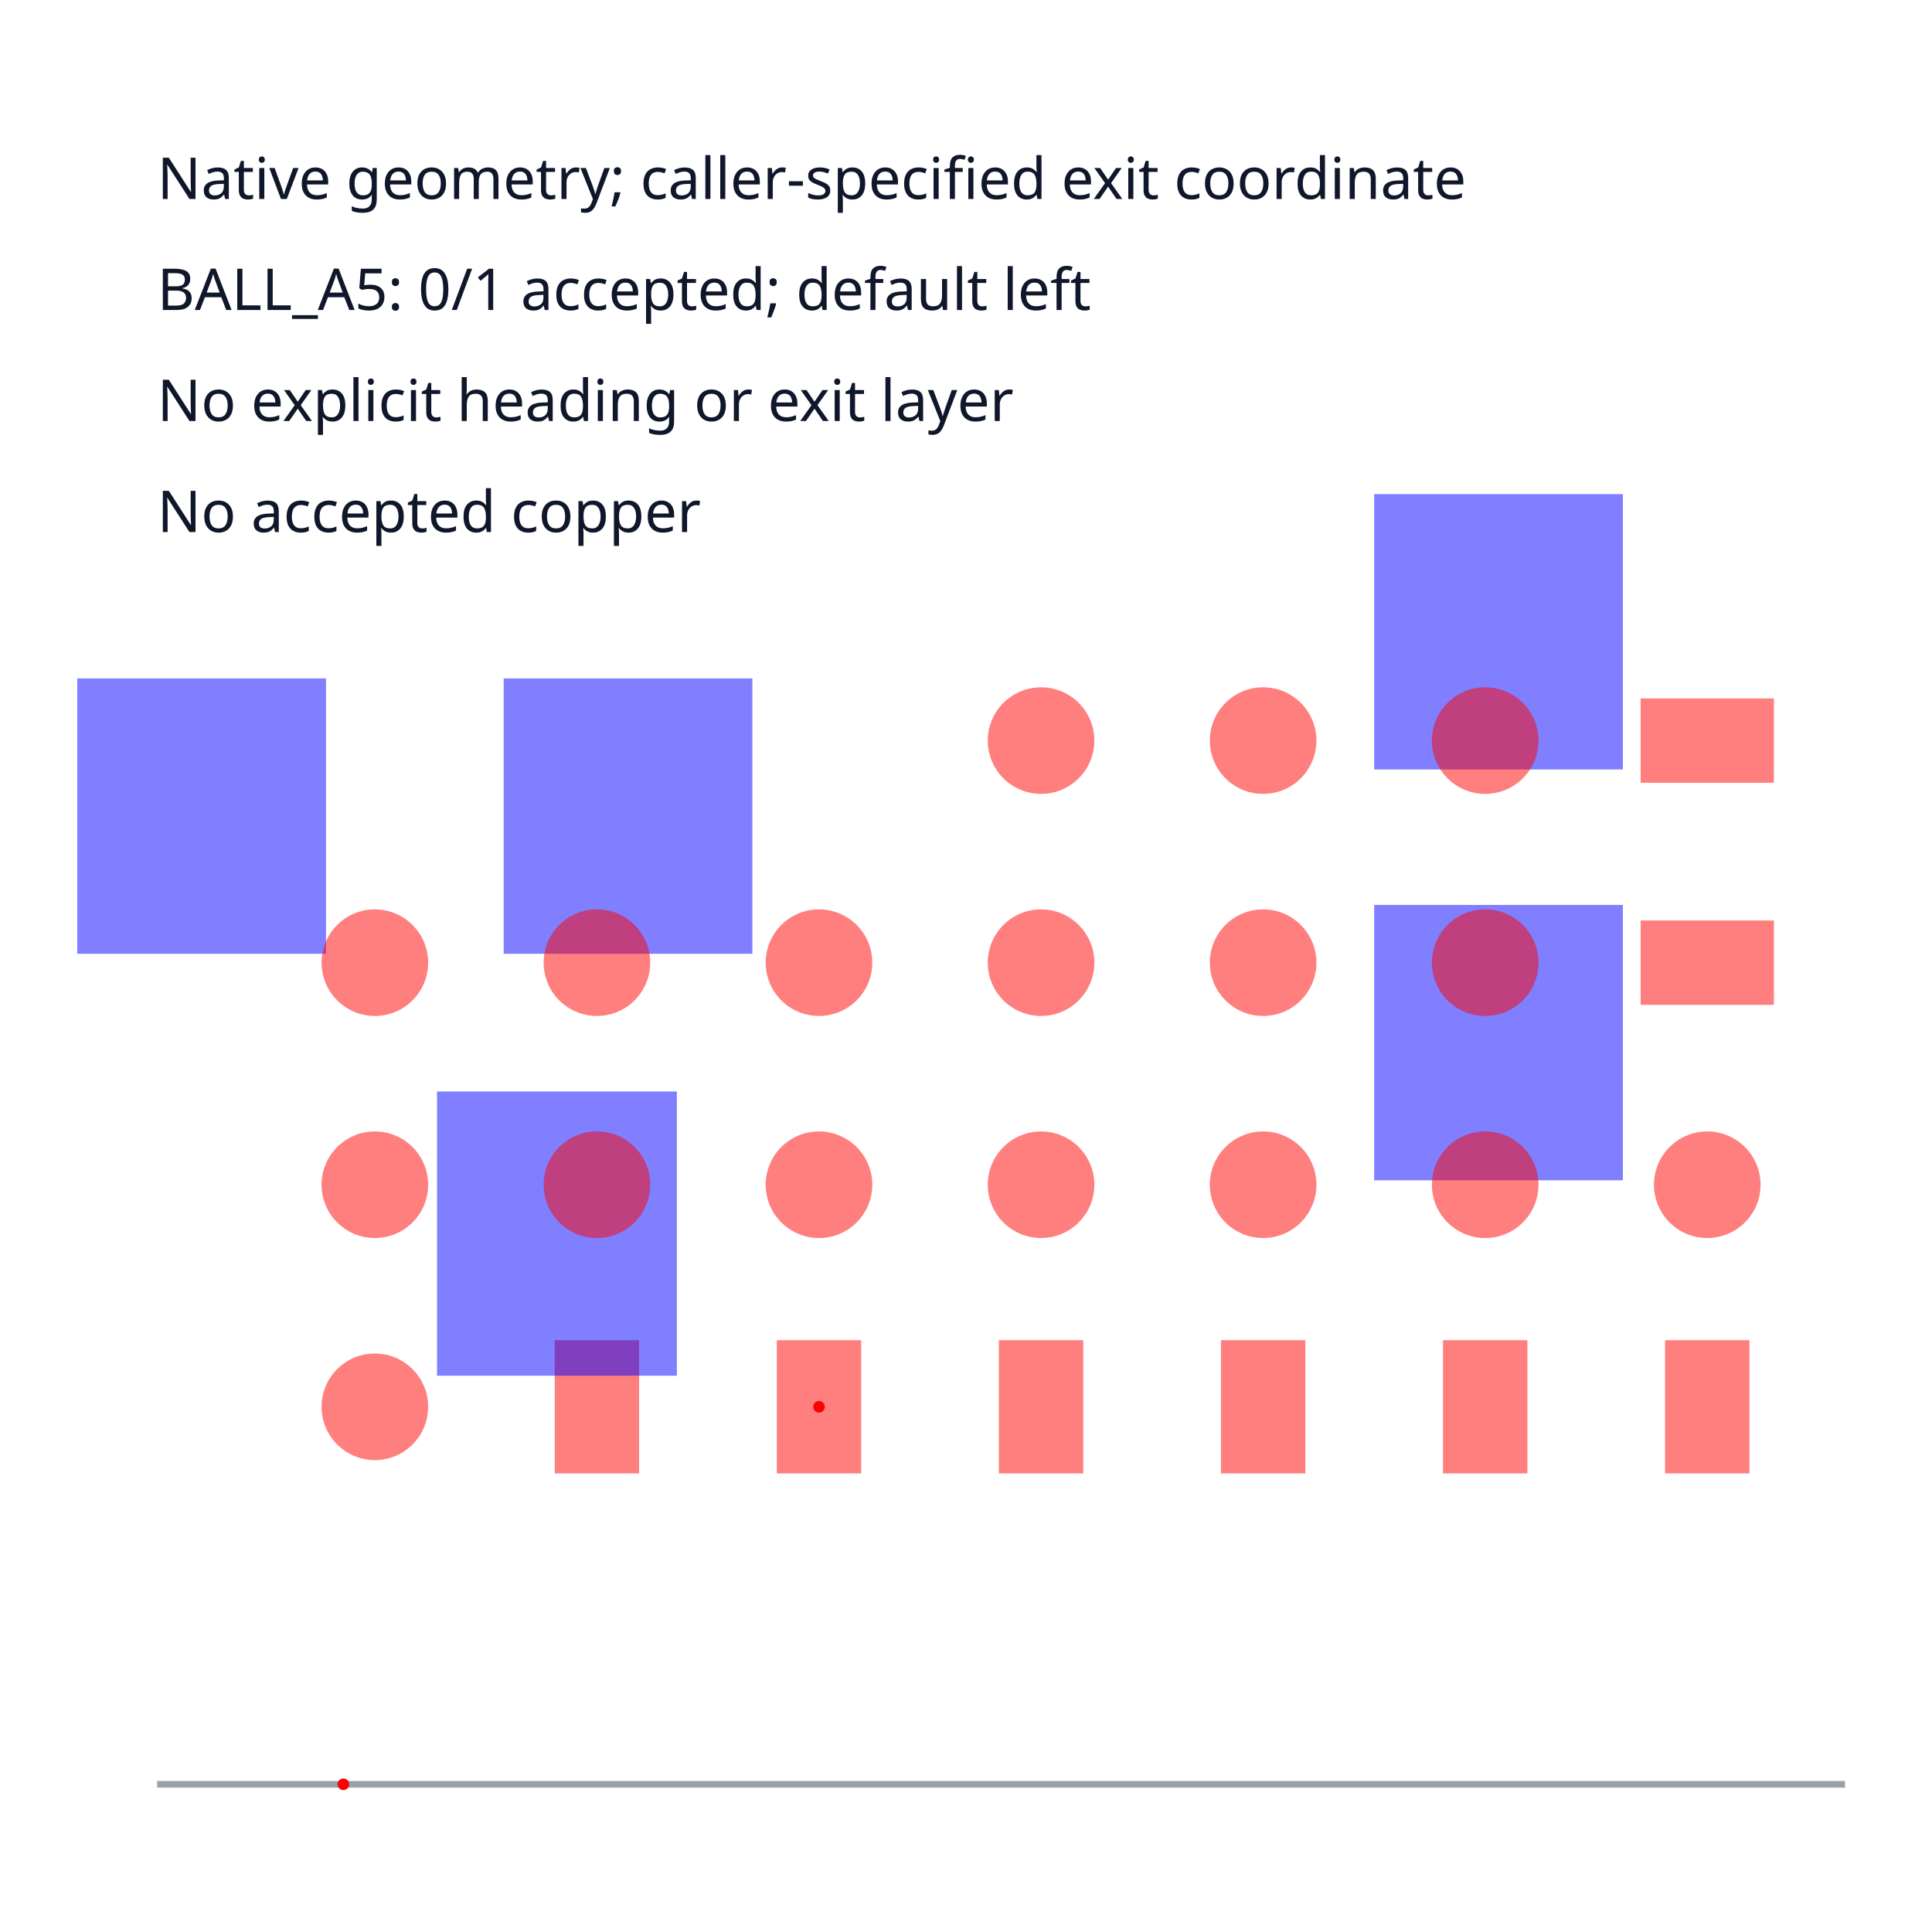
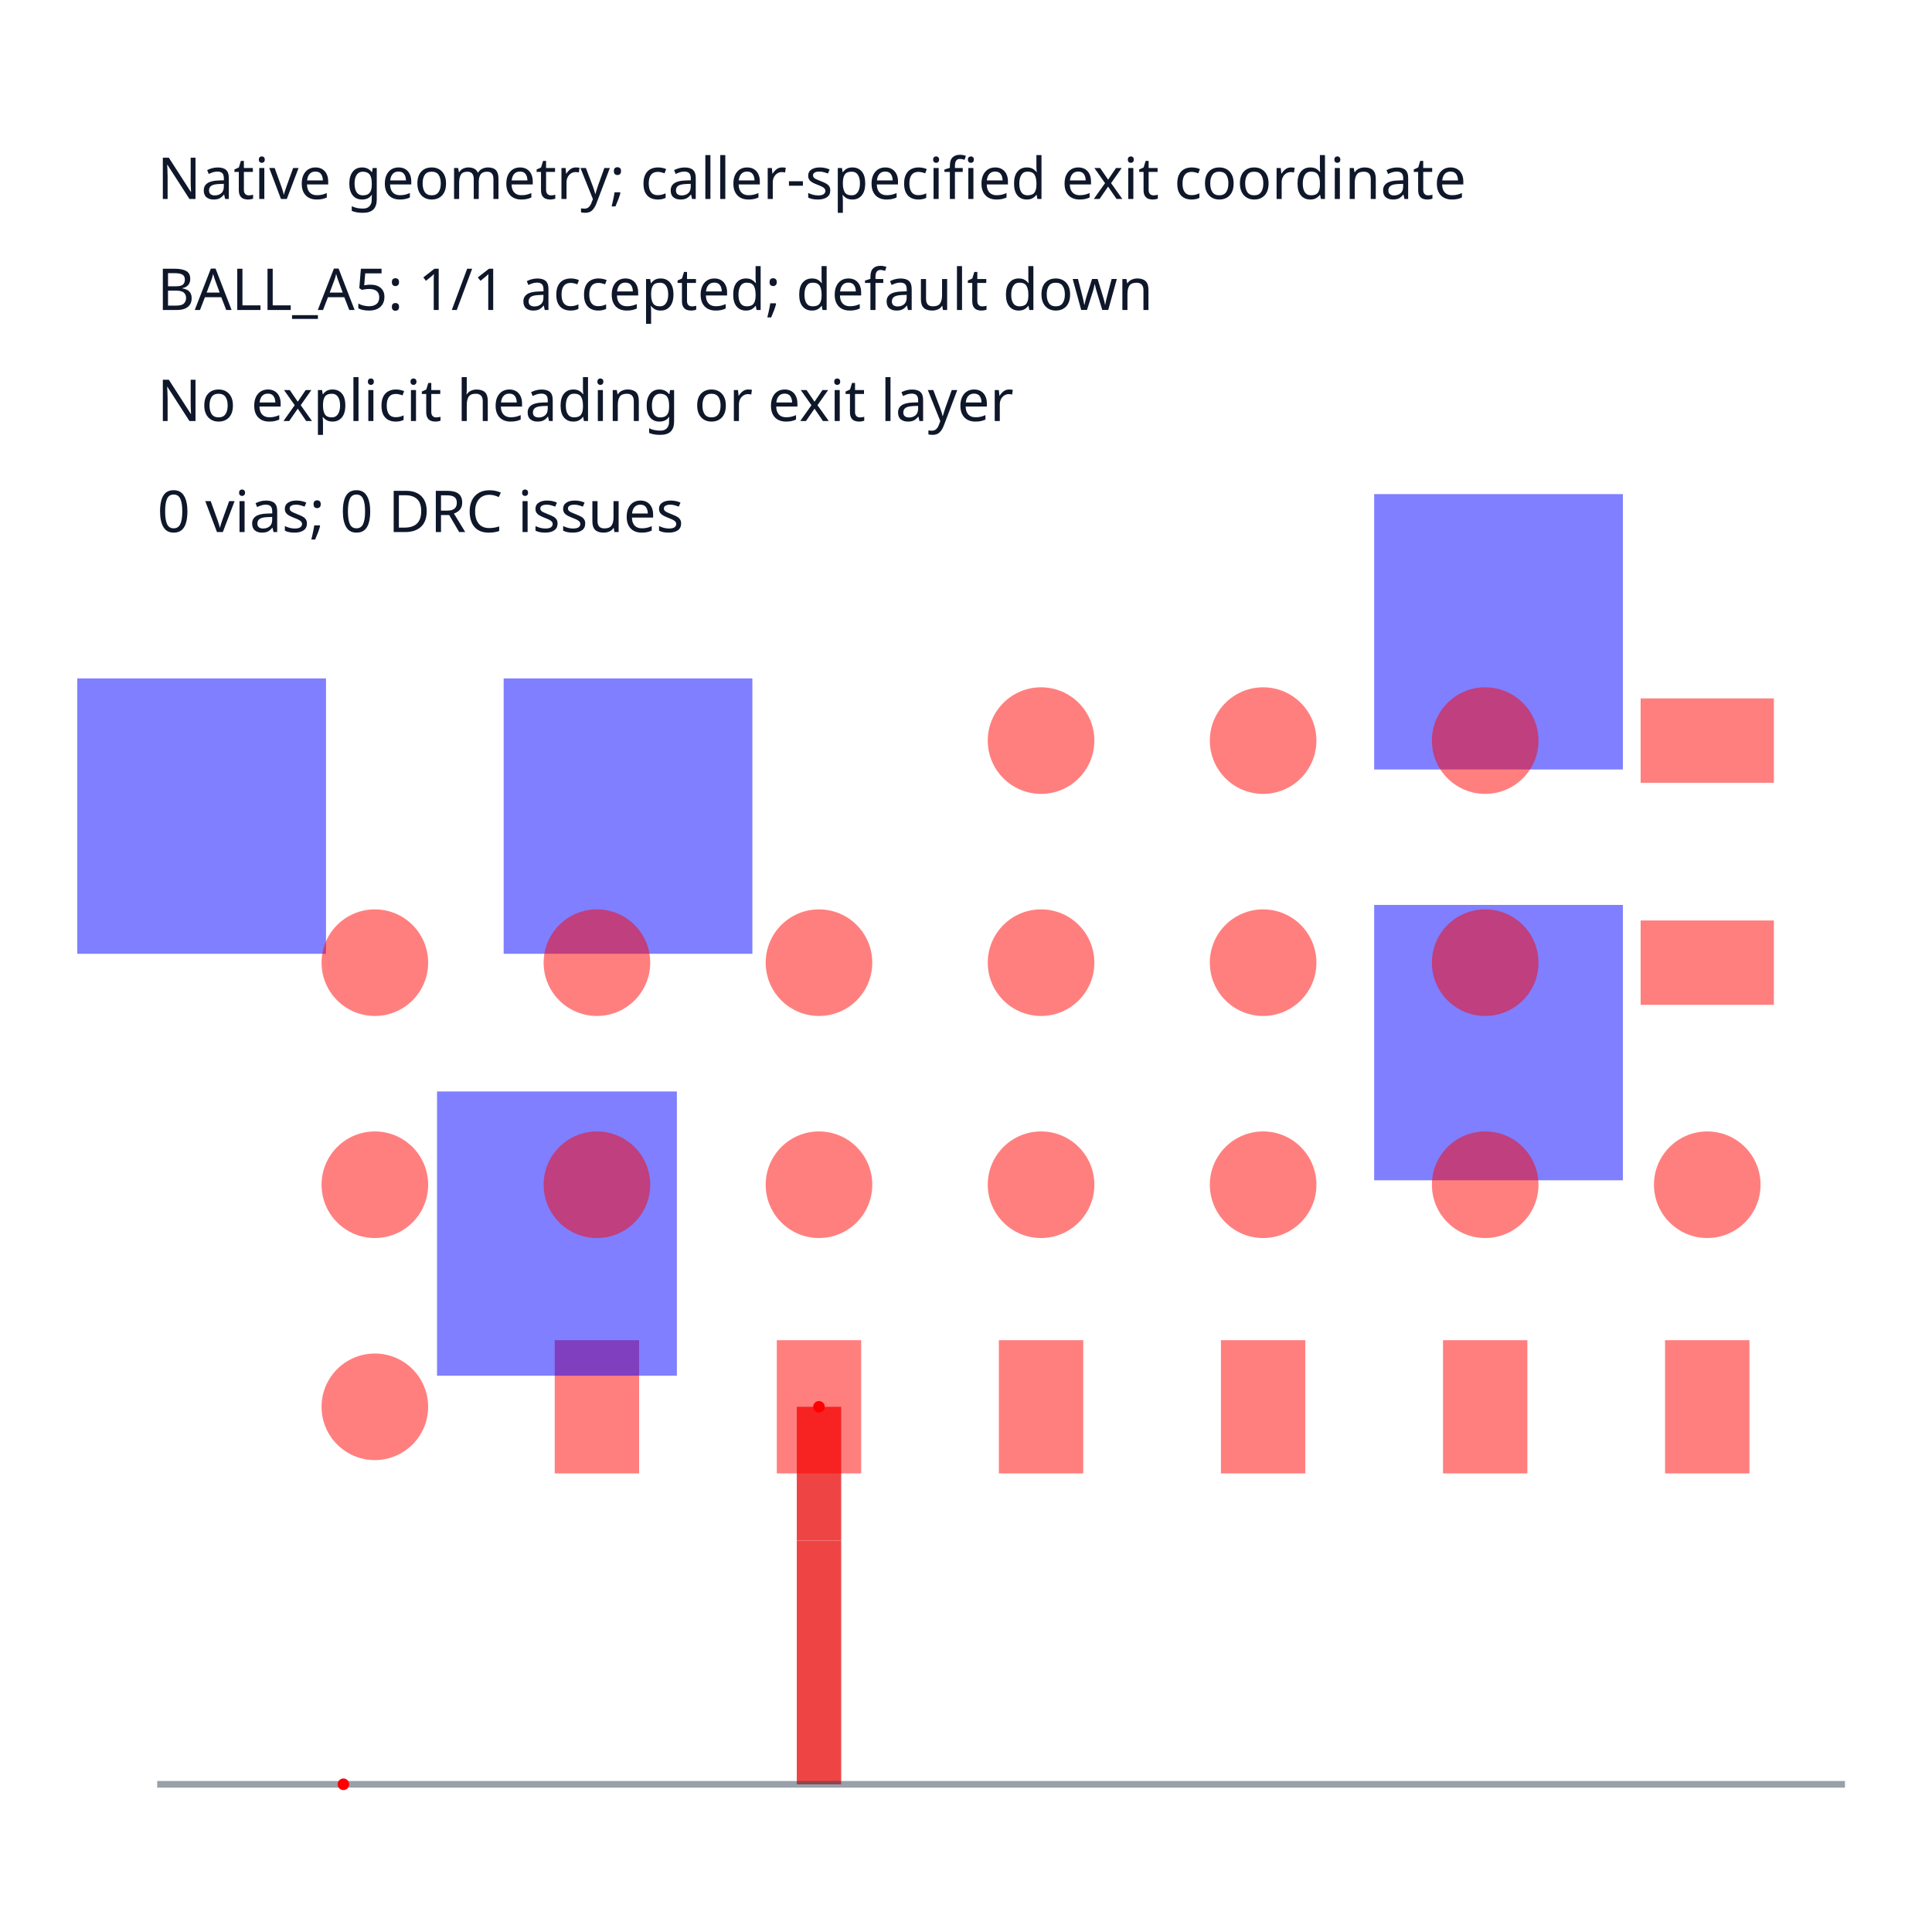
<svg xmlns="http://www.w3.org/2000/svg" width="1000" height="1000" viewBox="0 0 1000 1000">
  <rect width="100%" height="100%" fill="white" />
+   <g>
+     <polyline data-points="2.489999999998758,11.329999999999984 2.489999999998758,11.028999999999984" data-type="line" data-label="" points="423.908,728.161 423.908,797.356" fill="none" stroke="#ef4444" stroke-linejoin="round" stroke-width="22.989" />
+   </g>
+   <g>
+     <polyline data-points="2.489999999998758,11.028999999999984 2.489999999998758,11.028999999999984" data-type="line" data-label="" points="423.908,797.356 423.908,797.356" fill="none" stroke="#ef4444" stroke-linejoin="round" stroke-width="22.989" />
+   </g>
+   <g>
+     <polyline data-points="2.489999999998758,11.028999999999984 2.489999999998758,10.479999999999983" data-type="line" data-label="" points="423.908,797.356 423.908,923.563" fill="none" stroke="#ef4444" stroke-linejoin="round" stroke-width="22.989" />
+   </g>
  <g>
    <polyline data-points="1,10.479999999999983 4.8,10.479999999999983" data-type="line" data-label="Original shared breakout boundary" points="81.379,923.563 954.943,923.563" fill="none" stroke="#334155" stroke-linejoin="round" stroke-width="3.448" stroke-dasharray="0.05 0.05" />
  </g>
  <g>
    <rect data-type="rect" data-label="top" data-x="4.4899999999987585" data-y="11.329999999999984" data-ccw-rotation-degrees="180" x="861.839" y="693.678" width="43.678" height="68.966" fill="rgba(255,0,0,0.5)" stroke="black" stroke-width="0.004" transform="rotate(180 883.6782 728.1609)" />
  </g>
  <g>
    <rect data-type="rect" data-label="top" data-x="3.989999999998758" data-y="11.329999999999984" data-ccw-rotation-degrees="180" x="746.897" y="693.678" width="43.678" height="68.966" fill="rgba(255,0,0,0.5)" stroke="black" stroke-width="0.004" transform="rotate(180 768.7356 728.1609)" />
  </g>
  <g>
    <rect data-type="rect" data-label="top" data-x="3.489999999998758" data-y="11.329999999999984" data-ccw-rotation-degrees="180" x="631.954" y="693.678" width="43.678" height="68.966" fill="rgba(255,0,0,0.5)" stroke="black" stroke-width="0.004" transform="rotate(180 653.7931 728.1609)" />
  </g>
  <g>
    <rect data-type="rect" data-label="top" data-x="2.989999999998758" data-y="11.329999999999984" data-ccw-rotation-degrees="180" x="517.011" y="693.678" width="43.678" height="68.966" fill="rgba(255,0,0,0.5)" stroke="black" stroke-width="0.004" transform="rotate(180 538.8506 728.1609)" />
  </g>
  <g>
    <rect data-type="rect" data-label="top breakout:pcb_breakout_point_0" data-x="2.489999999998758" data-y="11.329999999999984" data-ccw-rotation-degrees="180" x="402.069" y="693.678" width="43.678" height="68.966" fill="rgba(255,0,0,0.5)" stroke="black" stroke-width="0.004" transform="rotate(180 423.908 728.1609)" />
  </g>
  <g>
    <rect data-type="rect" data-label="top" data-x="1.989999999998758" data-y="11.329999999999984" data-ccw-rotation-degrees="180" x="287.126" y="693.678" width="43.678" height="68.966" fill="rgba(255,0,0,0.5)" stroke="black" stroke-width="0.004" transform="rotate(180 308.9655 728.1609)" />
  </g>
  <g>
    <rect data-type="rect" data-label="top" data-x="4.4899999999987585" data-y="12.329999999999984" data-ccw-rotation-degrees="180" x="849.195" y="476.437" width="68.966" height="43.678" fill="rgba(255,0,0,0.5)" stroke="black" stroke-width="0.004" transform="rotate(180 883.6782 498.2759)" />
  </g>
  <g>
    <rect data-type="rect" data-label="top" data-x="4.4899999999987585" data-y="12.829999999999984" data-ccw-rotation-degrees="180" x="849.195" y="361.494" width="68.966" height="43.678" fill="rgba(255,0,0,0.5)" stroke="black" stroke-width="0.004" transform="rotate(180 883.6782 383.3333)" />
  </g>
  <g>
    <rect data-type="rect" data-label="bottom" data-x="4.019999999998749" data-y="13.074999999999989" x="711.264" y="255.747" width="128.736" height="142.529" fill="rgba(0,0,255,0.5)" stroke="black" stroke-width="0.004" />
  </g>
  <g>
    <rect data-type="rect" data-label="bottom" data-x="1.8999999999987642" data-y="11.719999999999985" x="226.207" y="564.943" width="124.138" height="147.126" fill="rgba(0,0,255,0.5)" stroke="black" stroke-width="0.004" />
  </g>
  <g>
    <rect data-type="rect" data-label="bottom" data-x="1.099999999998762" data-y="12.659999999999982" x="40" y="351.149" width="128.736" height="142.529" fill="rgba(0,0,255,0.5)" stroke="black" stroke-width="0.004" />
  </g>
  <g>
    <rect data-type="rect" data-label="bottom" data-x="2.059999999998762" data-y="12.659999999999982" x="260.69" y="351.149" width="128.736" height="142.529" fill="rgba(0,0,255,0.5)" stroke="black" stroke-width="0.004" />
  </g>
  <g>
    <rect data-type="rect" data-label="bottom" data-x="4.019999999998749" data-y="12.149999999999991" x="711.264" y="468.391" width="128.736" height="142.529" fill="rgba(0,0,255,0.5)" stroke="black" stroke-width="0.004" />
  </g>
  <circle data-type="circle" data-label="" data-x="1.489999999998758" data-y="11.329999999999984" cx="194.023" cy="728.161" r="27.586" fill="rgba(255,0,0,0.5)" stroke="black" stroke-width="0.004" />
  <circle data-type="circle" data-label="" data-x="4.4899999999987585" data-y="11.829999999999984" cx="883.678" cy="613.218" r="27.586" fill="rgba(255,0,0,0.5)" stroke="black" stroke-width="0.004" />
  <circle data-type="circle" data-label="" data-x="3.989999999998758" data-y="11.829999999999984" cx="768.736" cy="613.218" r="27.586" fill="rgba(255,0,0,0.5)" stroke="black" stroke-width="0.004" />
  <circle data-type="circle" data-label="" data-x="3.489999999998758" data-y="11.829999999999984" cx="653.793" cy="613.218" r="27.586" fill="rgba(255,0,0,0.5)" stroke="black" stroke-width="0.004" />
  <circle data-type="circle" data-label="" data-x="2.989999999998758" data-y="11.829999999999984" cx="538.851" cy="613.218" r="27.586" fill="rgba(255,0,0,0.5)" stroke="black" stroke-width="0.004" />
  <circle data-type="circle" data-label="" data-x="2.489999999998758" data-y="11.829999999999984" cx="423.908" cy="613.218" r="27.586" fill="rgba(255,0,0,0.5)" stroke="black" stroke-width="0.004" />
  <circle data-type="circle" data-label="" data-x="1.989999999998758" data-y="11.829999999999984" cx="308.966" cy="613.218" r="27.586" fill="rgba(255,0,0,0.5)" stroke="black" stroke-width="0.004" />
  <circle data-type="circle" data-label="" data-x="1.489999999998758" data-y="11.829999999999984" cx="194.023" cy="613.218" r="27.586" fill="rgba(255,0,0,0.5)" stroke="black" stroke-width="0.004" />
  <circle data-type="circle" data-label="" data-x="3.989999999998758" data-y="12.329999999999984" cx="768.736" cy="498.276" r="27.586" fill="rgba(255,0,0,0.5)" stroke="black" stroke-width="0.004" />
  <circle data-type="circle" data-label="" data-x="3.489999999998758" data-y="12.329999999999984" cx="653.793" cy="498.276" r="27.586" fill="rgba(255,0,0,0.5)" stroke="black" stroke-width="0.004" />
  <circle data-type="circle" data-label="" data-x="2.9899999999987585" data-y="12.329999999999984" cx="538.851" cy="498.276" r="27.586" fill="rgba(255,0,0,0.5)" stroke="black" stroke-width="0.004" />
  <circle data-type="circle" data-label="" data-x="2.4899999999987585" data-y="12.329999999999984" cx="423.908" cy="498.276" r="27.586" fill="rgba(255,0,0,0.5)" stroke="black" stroke-width="0.004" />
  <circle data-type="circle" data-label="" data-x="1.9899999999987583" data-y="12.329999999999984" cx="308.966" cy="498.276" r="27.586" fill="rgba(255,0,0,0.5)" stroke="black" stroke-width="0.004" />
  <circle data-type="circle" data-label="" data-x="1.4899999999987583" data-y="12.329999999999984" cx="194.023" cy="498.276" r="27.586" fill="rgba(255,0,0,0.5)" stroke="black" stroke-width="0.004" />
  <circle data-type="circle" data-label="" data-x="3.9899999999987585" data-y="12.829999999999984" cx="768.736" cy="383.333" r="27.586" fill="rgba(255,0,0,0.5)" stroke="black" stroke-width="0.004" />
  <circle data-type="circle" data-label="" data-x="3.4899999999987585" data-y="12.829999999999984" cx="653.793" cy="383.333" r="27.586" fill="rgba(255,0,0,0.5)" stroke="black" stroke-width="0.004" />
  <circle data-type="circle" data-label="" data-x="2.9899999999987585" data-y="12.829999999999984" cx="538.851" cy="383.333" r="27.586" fill="rgba(255,0,0,0.5)" stroke="black" stroke-width="0.004" />
  <text data-type="text" data-label="Native geometry; caller-specified exit coordinate" data-x="1" data-y="14.1" x="81.379" y="91.379" fill="#0f172a" font-size="29.885" font-family="sans-serif" text-anchor="start" dominant-baseline="central">Native geometry; caller-specified exit coordinate</text>
-   <text data-type="text" data-label="BALL_A5: 0/1 accepted; default left" data-x="1" data-y="13.85" x="81.379" y="148.851" fill="#0f172a" font-size="29.885" font-family="sans-serif" text-anchor="start" dominant-baseline="central">BALL_A5: 0/1 accepted; default left</text>
+   <text data-type="text" data-label="BALL_A5: 1/1 accepted; default down" data-x="1" data-y="13.85" x="81.379" y="148.851" fill="#0f172a" font-size="29.885" font-family="sans-serif" text-anchor="start" dominant-baseline="central">BALL_A5: 1/1 accepted; default down</text>
  <text data-type="text" data-label="No explicit heading or exit layer" data-x="1" data-y="13.6" x="81.379" y="206.322" fill="#0f172a" font-size="29.885" font-family="sans-serif" text-anchor="start" dominant-baseline="central">No explicit heading or exit layer</text>
-   <text data-type="text" data-label="No accepted copper" data-x="1" data-y="13.35" x="81.379" y="263.793" fill="#0f172a" font-size="29.885" font-family="sans-serif" text-anchor="start" dominant-baseline="central">No accepted copper</text>
+   <text data-type="text" data-label="0 vias; 0 DRC issues" data-x="1" data-y="13.35" x="81.379" y="263.793" fill="#0f172a" font-size="29.885" font-family="sans-serif" text-anchor="start" dominant-baseline="central">0 vias; 0 DRC issues</text>
  <g>
    <circle data-type="point" data-label="breakout:pcb_breakout_point_0 breakout:pcb_breakout_point_0 top" data-x="2.489999999998758" data-y="11.329999999999984" cx="423.908" cy="728.161" r="3" fill="hsl(0, 100%, 50%)" />
  </g>
  <g>
    <circle data-type="point" data-label="breakout:pcb_breakout_point_0 breakout:pcb_breakout_point_0 bottom" data-x="1.4191666666654248" data-y="10.480099999999982" cx="177.739" cy="923.54" r="3" fill="hsl(0, 100%, 50%)" />
  </g>
  <g id="crosshair" style="display: none">
    <line id="crosshair-h" y1="0" y2="1000" stroke="#666" stroke-width="0.5" />
    <line id="crosshair-v" x1="0" x2="1000" stroke="#666" stroke-width="0.5" />
    <text id="coordinates" font-family="monospace" font-size="12" fill="#666" />
  </g>
</svg>
